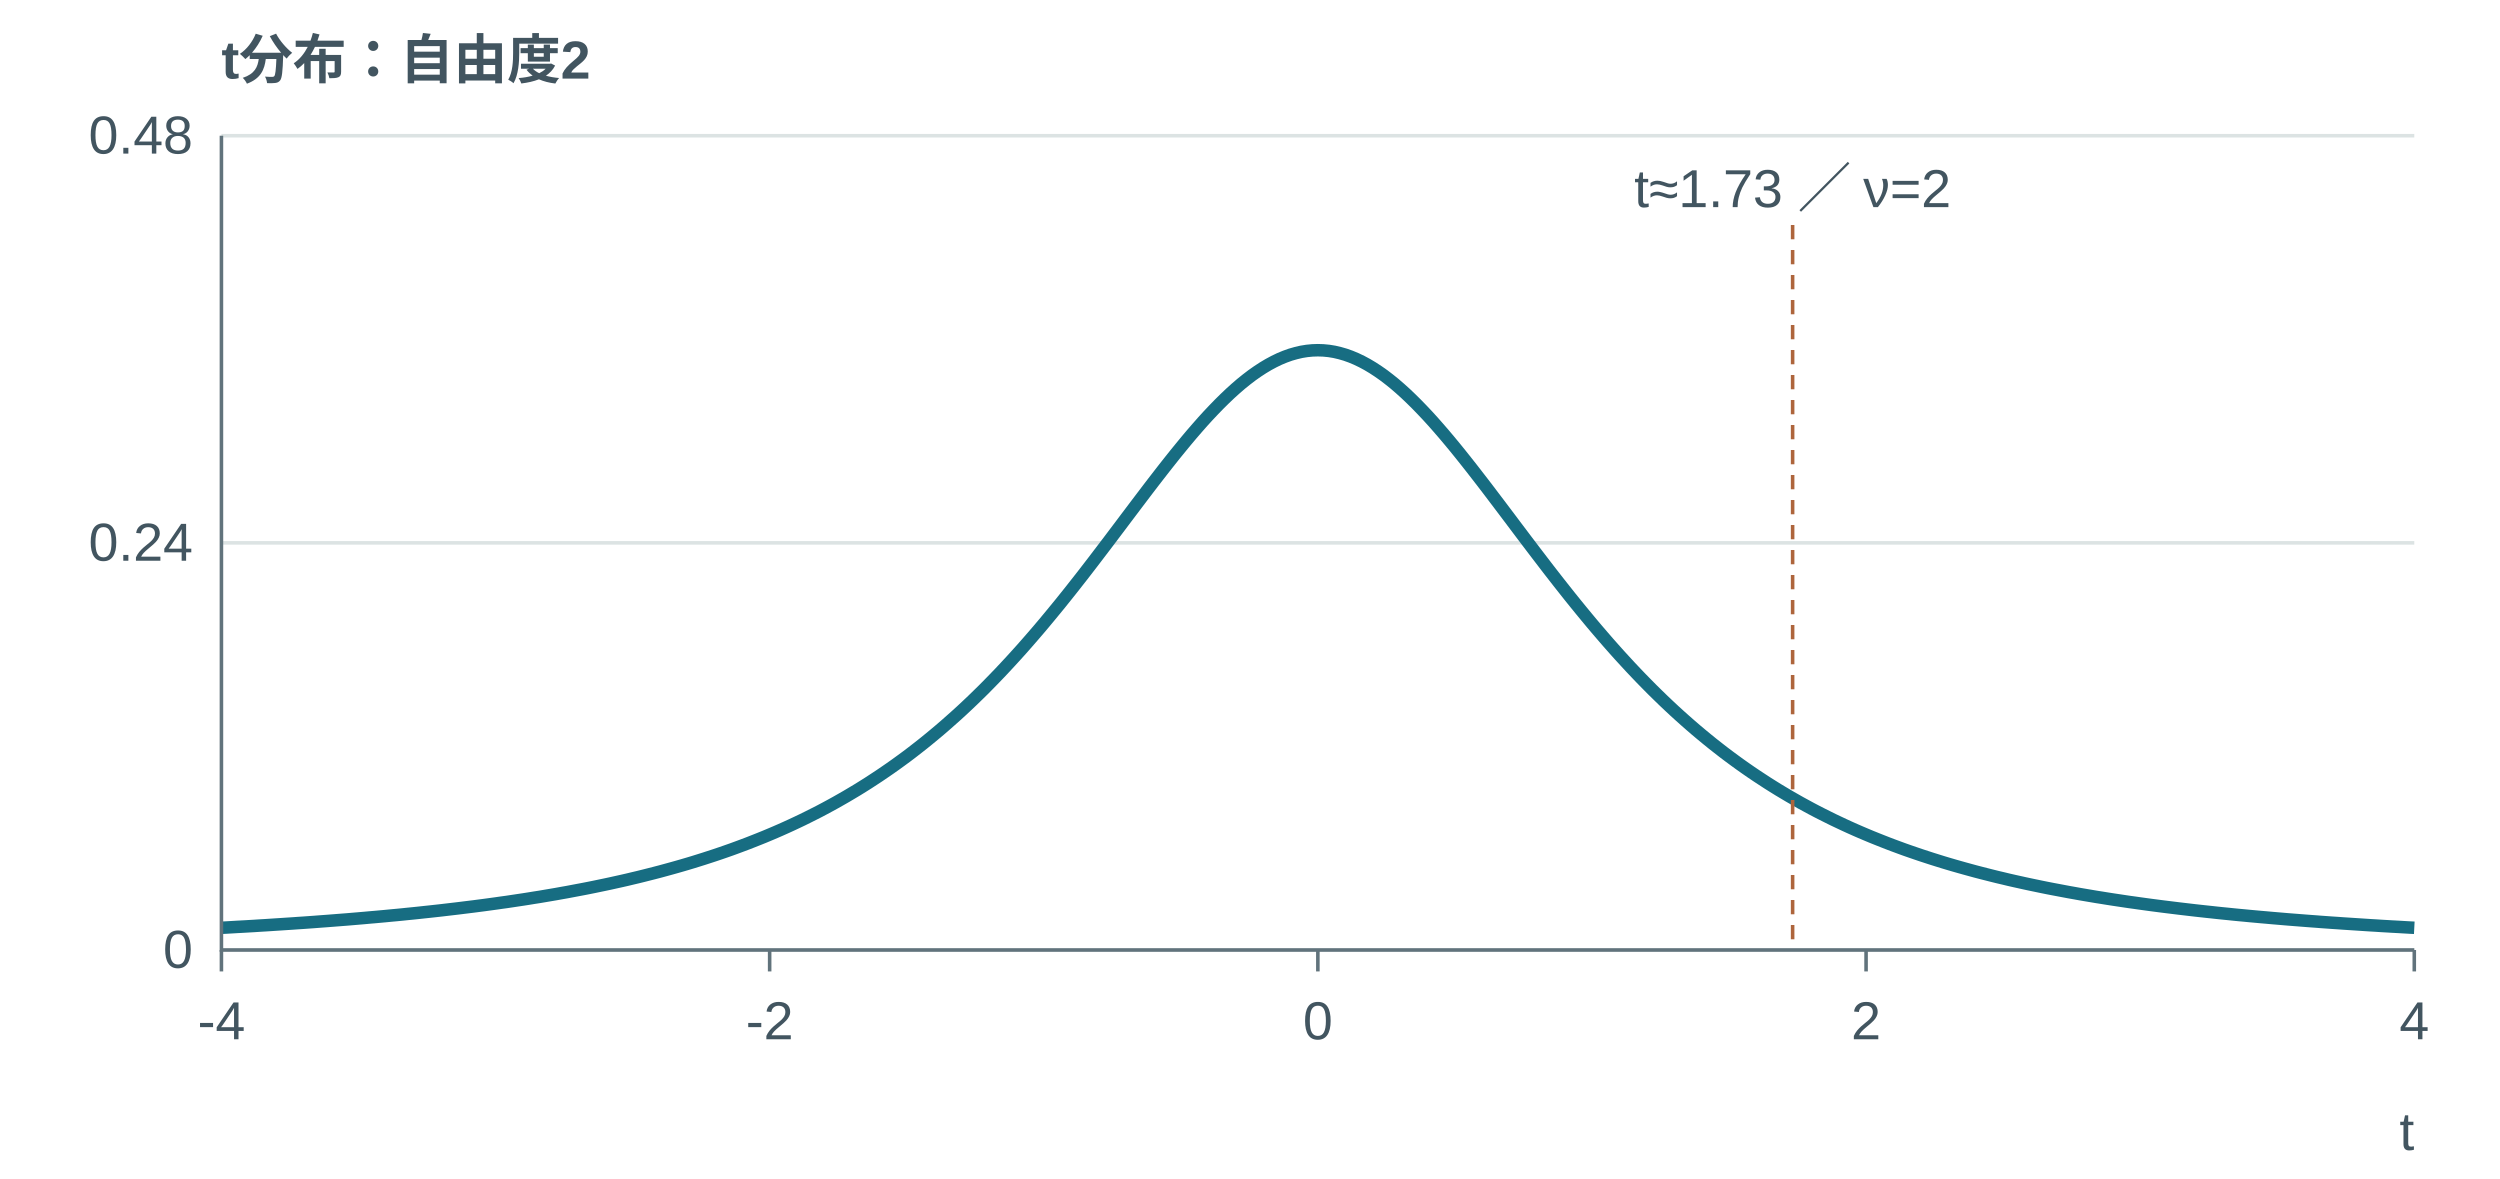
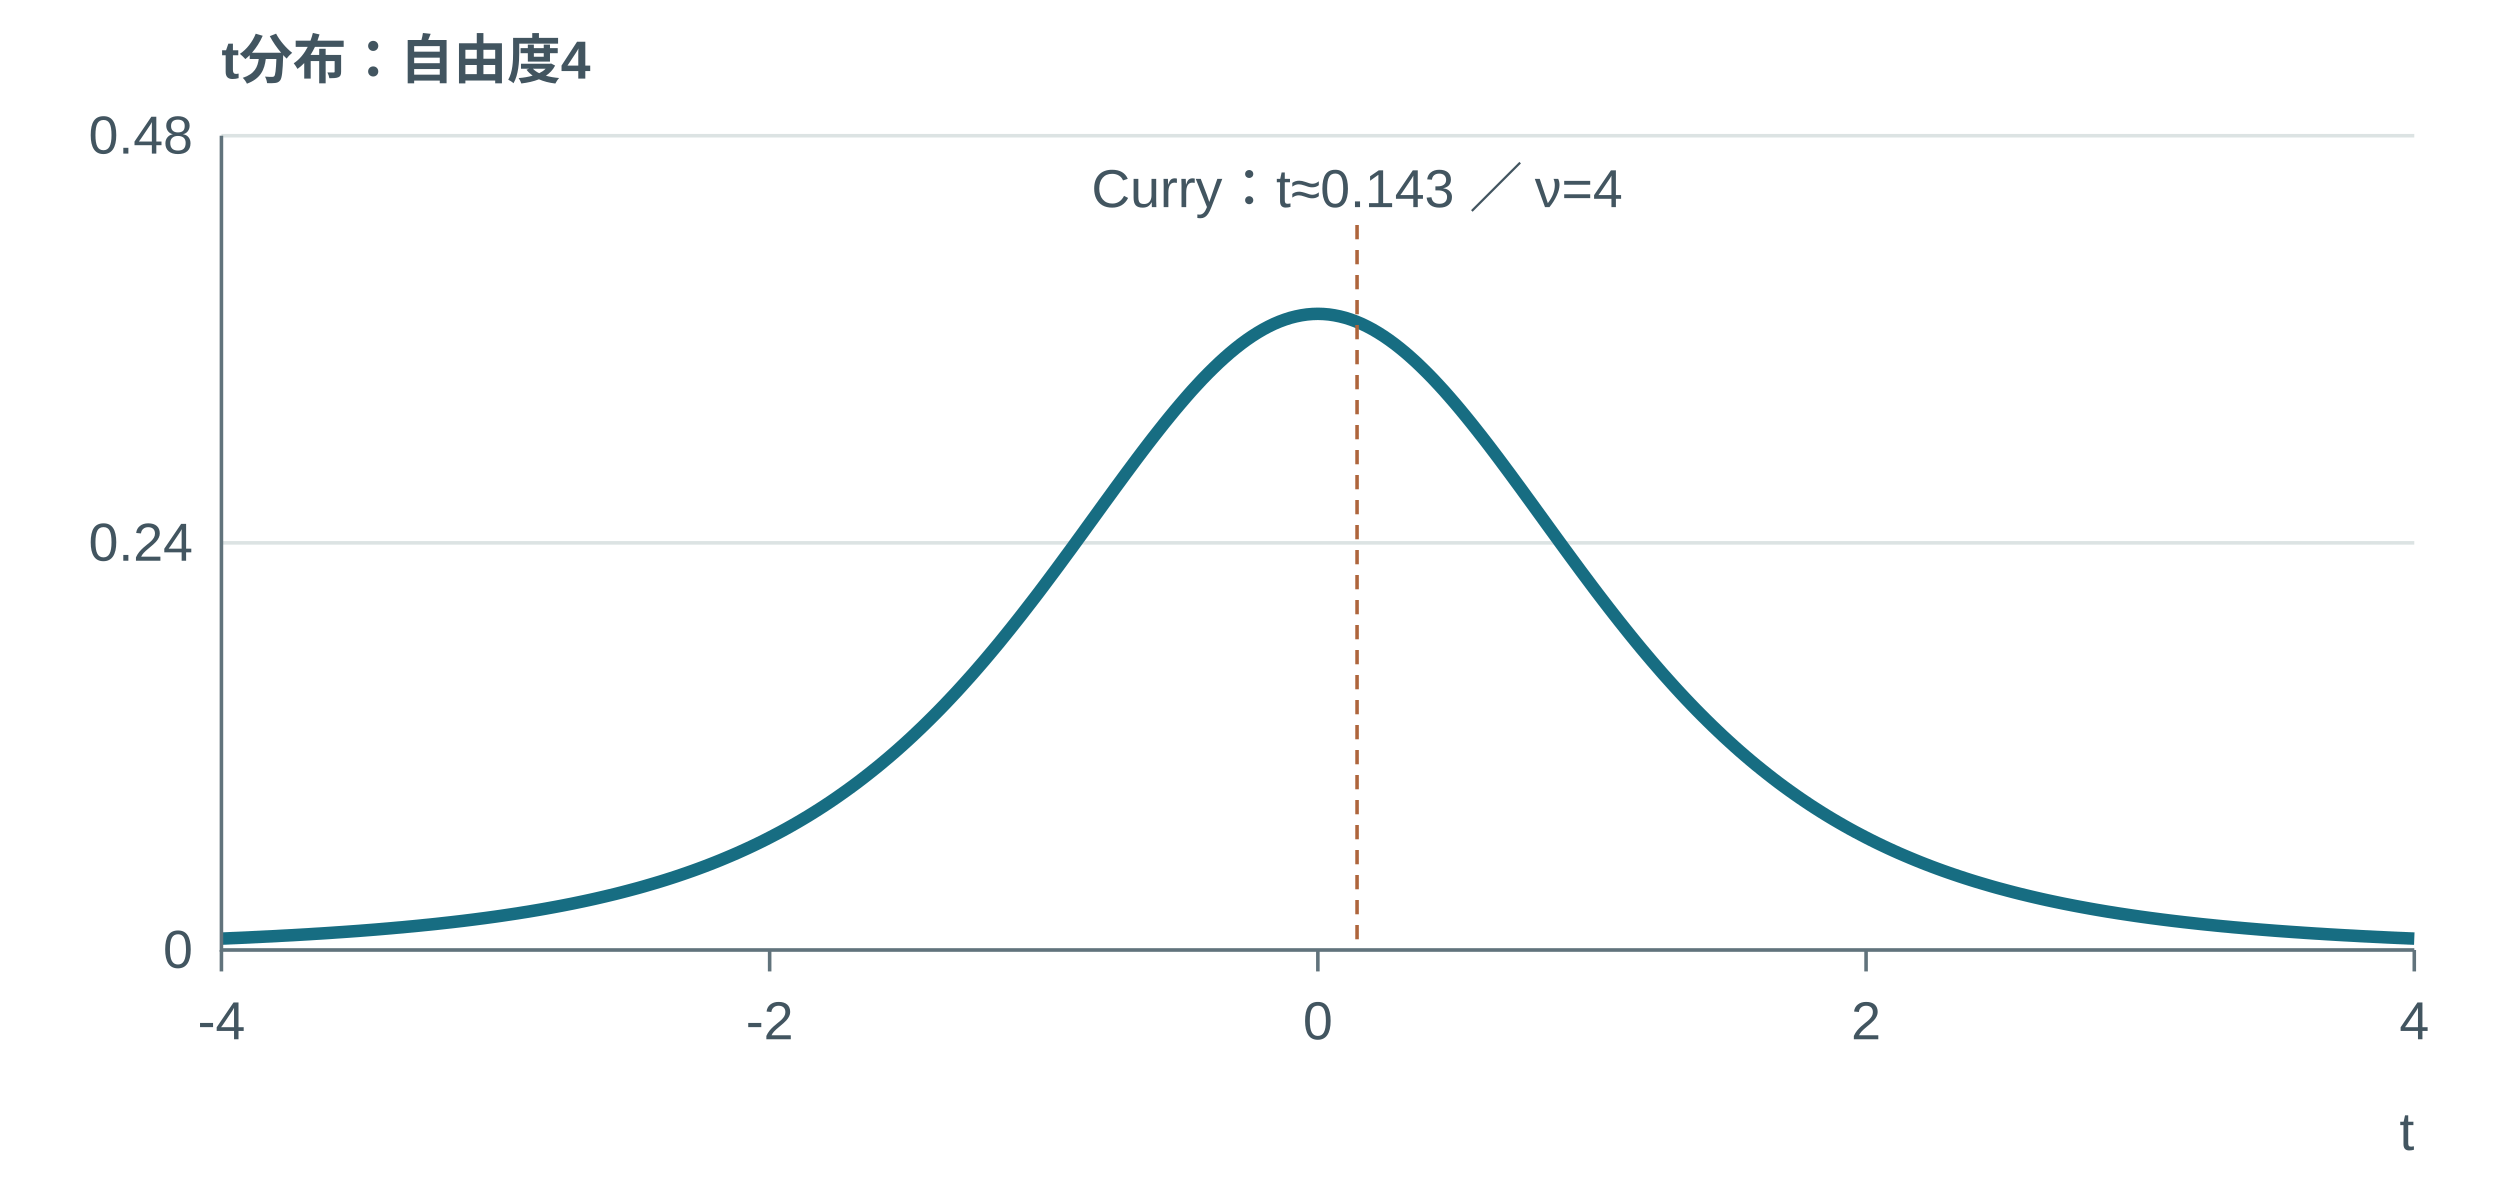
- <svg xmlns="http://www.w3.org/2000/svg" viewBox="0 0 700 330" role="img" aria-label="t分布：自由度2">
+ <svg xmlns="http://www.w3.org/2000/svg" viewBox="0 0 700 330" role="img" aria-label="t分布：自由度4">
  <g font-family="Arial,Hiragino Sans,sans-serif" font-size="15" fill="#425560">
-     <text x="62" y="22" font-weight="bold">t分布：自由度2</text>
+     <text x="62" y="22" font-weight="bold">t分布：自由度4</text>
    <line x1="62" x2="676" y1="266" y2="266" stroke="#dce3e3" />
    <text x="54" y="271" text-anchor="end">0</text>
    <line x1="62" x2="676" y1="152" y2="152" stroke="#dce3e3" />
    <text x="54" y="157" text-anchor="end">0.24</text>
    <line x1="62" x2="676" y1="38" y2="38" stroke="#dce3e3" />
    <text x="54" y="43" text-anchor="end">0.48</text>
    <rect x="63" y="266" width="23.583" height="0" fill="#287f74" opacity=".35" />
    <rect x="88.583" y="266" width="23.583" height="0" fill="#287f74" opacity=".35" />
    <rect x="114.167" y="266" width="23.583" height="0" fill="#287f74" opacity=".35" />
    <rect x="139.75" y="266" width="23.583" height="0" fill="#287f74" opacity=".35" />
    <rect x="165.333" y="266" width="23.583" height="0" fill="#287f74" opacity=".35" />
    <rect x="190.917" y="266" width="23.583" height="0" fill="#287f74" opacity=".35" />
    <rect x="216.5" y="266" width="23.583" height="0" fill="#287f74" opacity=".35" />
    <rect x="242.083" y="266" width="23.583" height="0" fill="#287f74" opacity=".35" />
    <rect x="267.667" y="266" width="23.583" height="0" fill="#287f74" opacity=".35" />
    <rect x="293.25" y="266" width="23.583" height="0" fill="#287f74" opacity=".35" />
    <rect x="318.833" y="266" width="23.583" height="0" fill="#287f74" opacity=".35" />
    <rect x="344.417" y="266" width="23.583" height="0" fill="#287f74" opacity=".35" />
    <rect x="370" y="266" width="23.583" height="0" fill="#287f74" opacity=".35" />
    <rect x="395.583" y="266" width="23.583" height="0" fill="#287f74" opacity=".35" />
    <rect x="421.167" y="266" width="23.583" height="0" fill="#287f74" opacity=".35" />
    <rect x="446.75" y="266" width="23.583" height="0" fill="#287f74" opacity=".35" />
    <rect x="472.333" y="266" width="23.583" height="0" fill="#287f74" opacity=".35" />
    <rect x="497.917" y="266" width="23.583" height="0" fill="#287f74" opacity=".35" />
    <rect x="523.5" y="266" width="23.583" height="0" fill="#287f74" opacity=".35" />
    <rect x="549.083" y="266" width="23.583" height="0" fill="#287f74" opacity=".35" />
    <rect x="574.667" y="266" width="23.583" height="0" fill="#287f74" opacity=".35" />
    <rect x="600.25" y="266" width="23.583" height="0" fill="#287f74" opacity=".35" />
    <rect x="625.833" y="266" width="23.583" height="0" fill="#287f74" opacity=".35" />
    <rect x="651.417" y="266" width="23.583" height="0" fill="#287f74" opacity=".35" />
-     <path d="M62.00,259.78 L63.54,259.70 L65.07,259.61 L66.61,259.52 L68.14,259.44 L69.68,259.35 L71.21,259.26 L72.75,259.16 L74.28,259.07 L75.82,258.97 L77.35,258.87 L78.89,258.77 L80.42,258.67 L81.95,258.57 L83.49,258.46 L85.02,258.36 L86.56,258.25 L88.09,258.14 L89.63,258.02 L91.16,257.91 L92.70,257.79 L94.23,257.67 L95.77,257.55 L97.31,257.43 L98.84,257.30 L100.38,257.17 L101.91,257.04 L103.44,256.90 L104.98,256.77 L106.52,256.63 L108.05,256.49 L109.59,256.34 L111.12,256.20 L112.66,256.05 L114.19,255.89 L115.73,255.74 L117.26,255.58 L118.80,255.41 L120.33,255.25 L121.87,255.08 L123.40,254.91 L124.93,254.73 L126.47,254.55 L128.00,254.37 L129.54,254.18 L131.07,253.99 L132.61,253.80 L134.14,253.60 L135.68,253.40 L137.22,253.19 L138.75,252.98 L140.28,252.76 L141.82,252.55 L143.36,252.32 L144.89,252.09 L146.43,251.86 L147.96,251.62 L149.49,251.37 L151.03,251.13 L152.56,250.87 L154.10,250.61 L155.63,250.35 L157.17,250.07 L158.70,249.80 L160.24,249.51 L161.77,249.22 L163.31,248.93 L164.84,248.63 L166.38,248.32 L167.91,248.00 L169.45,247.68 L170.99,247.35 L172.52,247.01 L174.06,246.67 L175.59,246.32 L177.13,245.95 L178.66,245.59 L180.19,245.21 L181.73,244.82 L183.26,244.43 L184.80,244.03 L186.34,243.61 L187.87,243.19 L189.41,242.76 L190.94,242.32 L192.48,241.87 L194.01,241.41 L195.55,240.93 L197.08,240.45 L198.62,239.95 L200.15,239.45 L201.69,238.93 L203.22,238.40 L204.76,237.86 L206.29,237.30 L207.82,236.73 L209.36,236.15 L210.89,235.55 L212.43,234.94 L213.97,234.32 L215.50,233.68 L217.03,233.03 L218.57,232.36 L220.11,231.67 L221.64,230.97 L223.18,230.25 L224.71,229.52 L226.25,228.76 L227.78,227.99 L229.32,227.21 L230.85,226.40 L232.39,225.57 L233.92,224.73 L235.45,223.86 L236.99,222.98 L238.52,222.07 L240.06,221.15 L241.59,220.20 L243.13,219.23 L244.66,218.23 L246.20,217.22 L247.73,216.18 L249.27,215.12 L250.81,214.03 L252.34,212.92 L253.88,211.79 L255.41,210.63 L256.94,209.44 L258.48,208.23 L260.01,206.99 L261.55,205.72 L263.09,204.43 L264.62,203.11 L266.15,201.76 L267.69,200.39 L269.23,198.99 L270.76,197.56 L272.30,196.10 L273.83,194.61 L275.37,193.10 L276.90,191.55 L278.43,189.98 L279.97,188.38 L281.50,186.75 L283.04,185.09 L284.57,183.41 L286.11,181.70 L287.64,179.96 L289.18,178.19 L290.72,176.40 L292.25,174.59 L293.78,172.75 L295.32,170.88 L296.86,169.00 L298.39,167.09 L299.93,165.16 L301.46,163.21 L303.00,161.25 L304.53,159.27 L306.07,157.27 L307.60,155.26 L309.13,153.25 L310.67,151.22 L312.20,149.19 L313.74,147.15 L315.27,145.11 L316.81,143.07 L318.34,141.04 L319.88,139.01 L321.41,136.99 L322.95,134.98 L324.49,132.99 L326.02,131.02 L327.56,129.07 L329.09,127.15 L330.63,125.26 L332.16,123.40 L333.69,121.58 L335.23,119.80 L336.76,118.06 L338.30,116.37 L339.84,114.74 L341.37,113.16 L342.91,111.64 L344.44,110.18 L345.98,108.79 L347.51,107.47 L349.05,106.23 L350.58,105.06 L352.12,103.98 L353.65,102.98 L355.19,102.06 L356.72,101.24 L358.25,100.50 L359.79,99.86 L361.32,99.31 L362.86,98.87 L364.39,98.51 L365.93,98.26 L367.46,98.11 L369.00,98.06 L370.53,98.11 L372.07,98.26 L373.60,98.51 L375.14,98.87 L376.67,99.31 L378.21,99.86 L379.74,100.50 L381.28,101.24 L382.81,102.06 L384.35,102.98 L385.88,103.98 L387.42,105.06 L388.95,106.23 L390.49,107.47 L392.02,108.79 L393.56,110.18 L395.09,111.64 L396.63,113.16 L398.16,114.74 L399.70,116.37 L401.24,118.06 L402.77,119.80 L404.31,121.58 L405.84,123.40 L407.38,125.26 L408.91,127.15 L410.44,129.07 L411.98,131.02 L413.51,132.99 L415.05,134.98 L416.59,136.99 L418.12,139.01 L419.66,141.04 L421.19,143.07 L422.73,145.11 L424.26,147.15 L425.80,149.19 L427.33,151.22 L428.87,153.25 L430.40,155.26 L431.94,157.27 L433.47,159.27 L435.01,161.25 L436.54,163.21 L438.08,165.16 L439.61,167.09 L441.15,169.00 L442.68,170.88 L444.22,172.75 L445.75,174.59 L447.28,176.40 L448.82,178.19 L450.35,179.96 L451.89,181.70 L453.42,183.41 L454.96,185.09 L456.49,186.75 L458.03,188.38 L459.56,189.98 L461.10,191.55 L462.63,193.10 L464.17,194.61 L465.70,196.10 L467.24,197.56 L468.77,198.99 L470.31,200.39 L471.84,201.76 L473.38,203.11 L474.91,204.43 L476.45,205.72 L477.99,206.99 L479.52,208.23 L481.06,209.44 L482.59,210.63 L484.13,211.79 L485.66,212.92 L487.19,214.03 L488.73,215.12 L490.26,216.18 L491.80,217.22 L493.34,218.23 L494.87,219.23 L496.41,220.20 L497.94,221.15 L499.48,222.07 L501.01,222.98 L502.55,223.86 L504.08,224.73 L505.62,225.57 L507.15,226.40 L508.69,227.21 L510.22,227.99 L511.76,228.76 L513.29,229.52 L514.83,230.25 L516.36,230.97 L517.89,231.67 L519.43,232.36 L520.97,233.03 L522.50,233.68 L524.03,234.32 L525.57,234.94 L527.11,235.55 L528.64,236.15 L530.17,236.73 L531.71,237.30 L533.24,237.86 L534.78,238.40 L536.32,238.93 L537.85,239.45 L539.38,239.95 L540.92,240.45 L542.45,240.93 L543.99,241.41 L545.52,241.87 L547.06,242.32 L548.60,242.76 L550.13,243.19 L551.66,243.61 L553.20,244.03 L554.74,244.43 L556.27,244.82 L557.81,245.21 L559.34,245.59 L560.88,245.95 L562.41,246.32 L563.94,246.67 L565.48,247.01 L567.01,247.35 L568.55,247.68 L570.09,248.00 L571.62,248.32 L573.15,248.63 L574.69,248.93 L576.23,249.22 L577.76,249.51 L579.30,249.80 L580.83,250.07 L582.37,250.35 L583.90,250.61 L585.44,250.87 L586.97,251.13 L588.50,251.37 L590.04,251.62 L591.58,251.86 L593.11,252.09 L594.64,252.32 L596.18,252.55 L597.72,252.76 L599.25,252.98 L600.78,253.19 L602.32,253.40 L603.86,253.60 L605.39,253.80 L606.92,253.99 L608.46,254.18 L610.00,254.37 L611.53,254.55 L613.06,254.73 L614.60,254.91 L616.13,255.08 L617.67,255.25 L619.20,255.41 L620.74,255.58 L622.27,255.74 L623.81,255.89 L625.35,256.05 L626.88,256.20 L628.41,256.34 L629.95,256.49 L631.49,256.63 L633.02,256.77 L634.55,256.90 L636.09,257.04 L637.63,257.17 L639.16,257.30 L640.70,257.43 L642.23,257.55 L643.76,257.67 L645.30,257.79 L646.84,257.91 L648.37,258.02 L649.90,258.14 L651.44,258.25 L652.98,258.36 L654.51,258.46 L656.05,258.57 L657.58,258.67 L659.12,258.77 L660.65,258.87 L662.19,258.97 L663.72,259.07 L665.25,259.16 L666.79,259.26 L668.33,259.35 L669.86,259.44 L671.39,259.52 L672.93,259.61 L674.47,259.70 L676.00,259.78" fill="none" stroke="#176d82" stroke-width="3.5" />
-     <line x1="501.935" x2="501.935" y1="63" y2="266" stroke="#ae653c" stroke-dasharray="4 3" />
-     <text x="501.935" y="58" text-anchor="middle">t≈1.73 ／ ν=2</text>
+     <path d="M62.00,262.81 L63.54,262.75 L65.07,262.68 L66.61,262.62 L68.14,262.55 L69.68,262.48 L71.21,262.40 L72.75,262.33 L74.28,262.25 L75.82,262.18 L77.35,262.10 L78.89,262.01 L80.42,261.93 L81.95,261.85 L83.49,261.76 L85.02,261.67 L86.56,261.58 L88.09,261.48 L89.63,261.39 L91.16,261.29 L92.70,261.19 L94.23,261.08 L95.77,260.98 L97.31,260.87 L98.84,260.76 L100.38,260.65 L101.91,260.53 L103.44,260.41 L104.98,260.29 L106.52,260.16 L108.05,260.03 L109.59,259.90 L111.12,259.76 L112.66,259.63 L114.19,259.48 L115.73,259.34 L117.26,259.19 L118.80,259.03 L120.33,258.88 L121.87,258.72 L123.40,258.55 L124.93,258.38 L126.47,258.21 L128.00,258.03 L129.54,257.85 L131.07,257.66 L132.61,257.47 L134.14,257.27 L135.68,257.07 L137.22,256.86 L138.75,256.65 L140.28,256.43 L141.82,256.20 L143.36,255.97 L144.89,255.74 L146.43,255.49 L147.96,255.25 L149.49,254.99 L151.03,254.73 L152.56,254.46 L154.10,254.18 L155.63,253.90 L157.17,253.61 L158.70,253.31 L160.24,253.01 L161.77,252.69 L163.31,252.37 L164.84,252.04 L166.38,251.70 L167.91,251.35 L169.45,250.99 L170.99,250.62 L172.52,250.25 L174.06,249.86 L175.59,249.46 L177.13,249.05 L178.66,248.64 L180.19,248.21 L181.73,247.76 L183.26,247.31 L184.80,246.85 L186.34,246.37 L187.87,245.88 L189.41,245.38 L190.94,244.86 L192.48,244.33 L194.01,243.79 L195.55,243.23 L197.08,242.66 L198.62,242.07 L200.15,241.47 L201.69,240.85 L203.22,240.21 L204.76,239.56 L206.29,238.90 L207.82,238.21 L209.36,237.51 L210.89,236.79 L212.43,236.05 L213.97,235.29 L215.50,234.51 L217.03,233.71 L218.57,232.90 L220.11,232.06 L221.64,231.20 L223.18,230.32 L224.71,229.42 L226.25,228.50 L227.78,227.55 L229.32,226.58 L230.85,225.59 L232.39,224.57 L233.92,223.53 L235.45,222.46 L236.99,221.37 L238.52,220.26 L240.06,219.12 L241.59,217.95 L243.13,216.75 L244.66,215.53 L246.20,214.29 L247.73,213.01 L249.27,211.71 L250.81,210.38 L252.34,209.02 L253.88,207.63 L255.41,206.22 L256.94,204.77 L258.48,203.30 L260.01,201.80 L261.55,200.27 L263.09,198.71 L264.62,197.13 L266.15,195.51 L267.69,193.87 L269.23,192.19 L270.76,190.49 L272.30,188.77 L273.83,187.01 L275.37,185.23 L276.90,183.42 L278.43,181.59 L279.97,179.73 L281.50,177.84 L283.04,175.93 L284.57,174.00 L286.11,172.05 L287.64,170.07 L289.18,168.08 L290.72,166.07 L292.25,164.04 L293.78,161.99 L295.32,159.93 L296.86,157.85 L298.39,155.76 L299.93,153.67 L301.46,151.56 L303.00,149.45 L304.53,147.33 L306.07,145.21 L307.60,143.09 L309.13,140.97 L310.67,138.86 L312.20,136.75 L313.74,134.66 L315.27,132.57 L316.81,130.50 L318.34,128.44 L319.88,126.40 L321.41,124.39 L322.95,122.40 L324.49,120.44 L326.02,118.51 L327.56,116.61 L329.09,114.75 L330.63,112.93 L332.16,111.15 L333.69,109.41 L335.23,107.73 L336.76,106.09 L338.30,104.51 L339.84,102.99 L341.37,101.52 L342.91,100.12 L344.44,98.78 L345.98,97.51 L347.51,96.31 L349.05,95.18 L350.58,94.13 L352.12,93.15 L353.65,92.25 L355.19,91.43 L356.72,90.69 L358.25,90.04 L359.79,89.47 L361.32,88.98 L362.86,88.59 L364.39,88.28 L365.93,88.05 L367.46,87.92 L369.00,87.87 L370.53,87.92 L372.07,88.05 L373.60,88.28 L375.14,88.59 L376.67,88.98 L378.21,89.47 L379.74,90.04 L381.28,90.69 L382.81,91.43 L384.35,92.25 L385.88,93.15 L387.42,94.13 L388.95,95.18 L390.49,96.31 L392.02,97.51 L393.56,98.78 L395.09,100.12 L396.63,101.52 L398.16,102.99 L399.70,104.51 L401.24,106.09 L402.77,107.73 L404.31,109.41 L405.84,111.15 L407.38,112.93 L408.91,114.75 L410.44,116.61 L411.98,118.51 L413.51,120.44 L415.05,122.40 L416.59,124.39 L418.12,126.40 L419.66,128.44 L421.19,130.50 L422.73,132.57 L424.26,134.66 L425.80,136.75 L427.33,138.86 L428.87,140.97 L430.40,143.09 L431.94,145.21 L433.47,147.33 L435.01,149.45 L436.54,151.56 L438.08,153.67 L439.61,155.76 L441.15,157.85 L442.68,159.93 L444.22,161.99 L445.75,164.04 L447.28,166.07 L448.82,168.08 L450.35,170.07 L451.89,172.05 L453.42,174.00 L454.96,175.93 L456.49,177.84 L458.03,179.73 L459.56,181.59 L461.10,183.42 L462.63,185.23 L464.17,187.01 L465.70,188.77 L467.24,190.49 L468.77,192.19 L470.31,193.87 L471.84,195.51 L473.38,197.13 L474.91,198.71 L476.45,200.27 L477.99,201.80 L479.52,203.30 L481.06,204.77 L482.59,206.22 L484.13,207.63 L485.66,209.02 L487.19,210.38 L488.73,211.71 L490.26,213.01 L491.80,214.29 L493.34,215.53 L494.87,216.75 L496.41,217.95 L497.94,219.12 L499.48,220.26 L501.01,221.37 L502.55,222.46 L504.08,223.53 L505.62,224.57 L507.15,225.59 L508.69,226.58 L510.22,227.55 L511.76,228.50 L513.29,229.42 L514.83,230.32 L516.36,231.20 L517.89,232.06 L519.43,232.90 L520.97,233.71 L522.50,234.51 L524.03,235.29 L525.57,236.05 L527.11,236.79 L528.64,237.51 L530.17,238.21 L531.71,238.90 L533.24,239.56 L534.78,240.21 L536.32,240.85 L537.85,241.47 L539.38,242.07 L540.92,242.66 L542.45,243.23 L543.99,243.79 L545.52,244.33 L547.06,244.86 L548.60,245.38 L550.13,245.88 L551.66,246.37 L553.20,246.85 L554.74,247.31 L556.27,247.76 L557.81,248.21 L559.34,248.64 L560.88,249.05 L562.41,249.46 L563.94,249.86 L565.48,250.25 L567.01,250.62 L568.55,250.99 L570.09,251.35 L571.62,251.70 L573.15,252.04 L574.69,252.37 L576.23,252.69 L577.76,253.01 L579.30,253.31 L580.83,253.61 L582.37,253.90 L583.90,254.18 L585.44,254.46 L586.97,254.73 L588.50,254.99 L590.04,255.25 L591.58,255.49 L593.11,255.74 L594.64,255.97 L596.18,256.20 L597.72,256.43 L599.25,256.65 L600.78,256.86 L602.32,257.07 L603.86,257.27 L605.39,257.47 L606.92,257.66 L608.46,257.85 L610.00,258.03 L611.53,258.21 L613.06,258.38 L614.60,258.55 L616.13,258.72 L617.67,258.88 L619.20,259.03 L620.74,259.19 L622.27,259.34 L623.81,259.48 L625.35,259.63 L626.88,259.76 L628.41,259.90 L629.95,260.03 L631.49,260.16 L633.02,260.29 L634.55,260.41 L636.09,260.53 L637.63,260.65 L639.16,260.76 L640.70,260.87 L642.23,260.98 L643.76,261.08 L645.30,261.19 L646.84,261.29 L648.37,261.39 L649.90,261.48 L651.44,261.58 L652.98,261.67 L654.51,261.76 L656.05,261.85 L657.58,261.93 L659.12,262.01 L660.65,262.10 L662.19,262.18 L663.72,262.25 L665.25,262.33 L666.79,262.40 L668.33,262.48 L669.86,262.55 L671.39,262.62 L672.93,262.68 L674.47,262.75 L676.00,262.81" fill="none" stroke="#176d82" stroke-width="3.5" />
+     <line x1="379.975" x2="379.975" y1="63" y2="266" stroke="#ae653c" stroke-dasharray="4 3" />
+     <text x="379.975" y="58" text-anchor="middle">Curry：t≈0.143 ／ ν=4</text>
    <path d="M62,38V266H676" stroke="#61737c" fill="none" />
    <path d="M62,266v6" stroke="#61737c" />
    <text x="62" y="291" text-anchor="middle">-4</text>
    <path d="M215.5,266v6" stroke="#61737c" />
    <text x="215.5" y="291" text-anchor="middle">-2</text>
    <path d="M369,266v6" stroke="#61737c" />
    <text x="369" y="291" text-anchor="middle">0</text>
    <path d="M522.5,266v6" stroke="#61737c" />
    <text x="522.5" y="291" text-anchor="middle">2</text>
    <path d="M676,266v6" stroke="#61737c" />
    <text x="676" y="291" text-anchor="middle">4</text>
    <text x="676" y="322" text-anchor="end">t</text>
  </g>
</svg>
